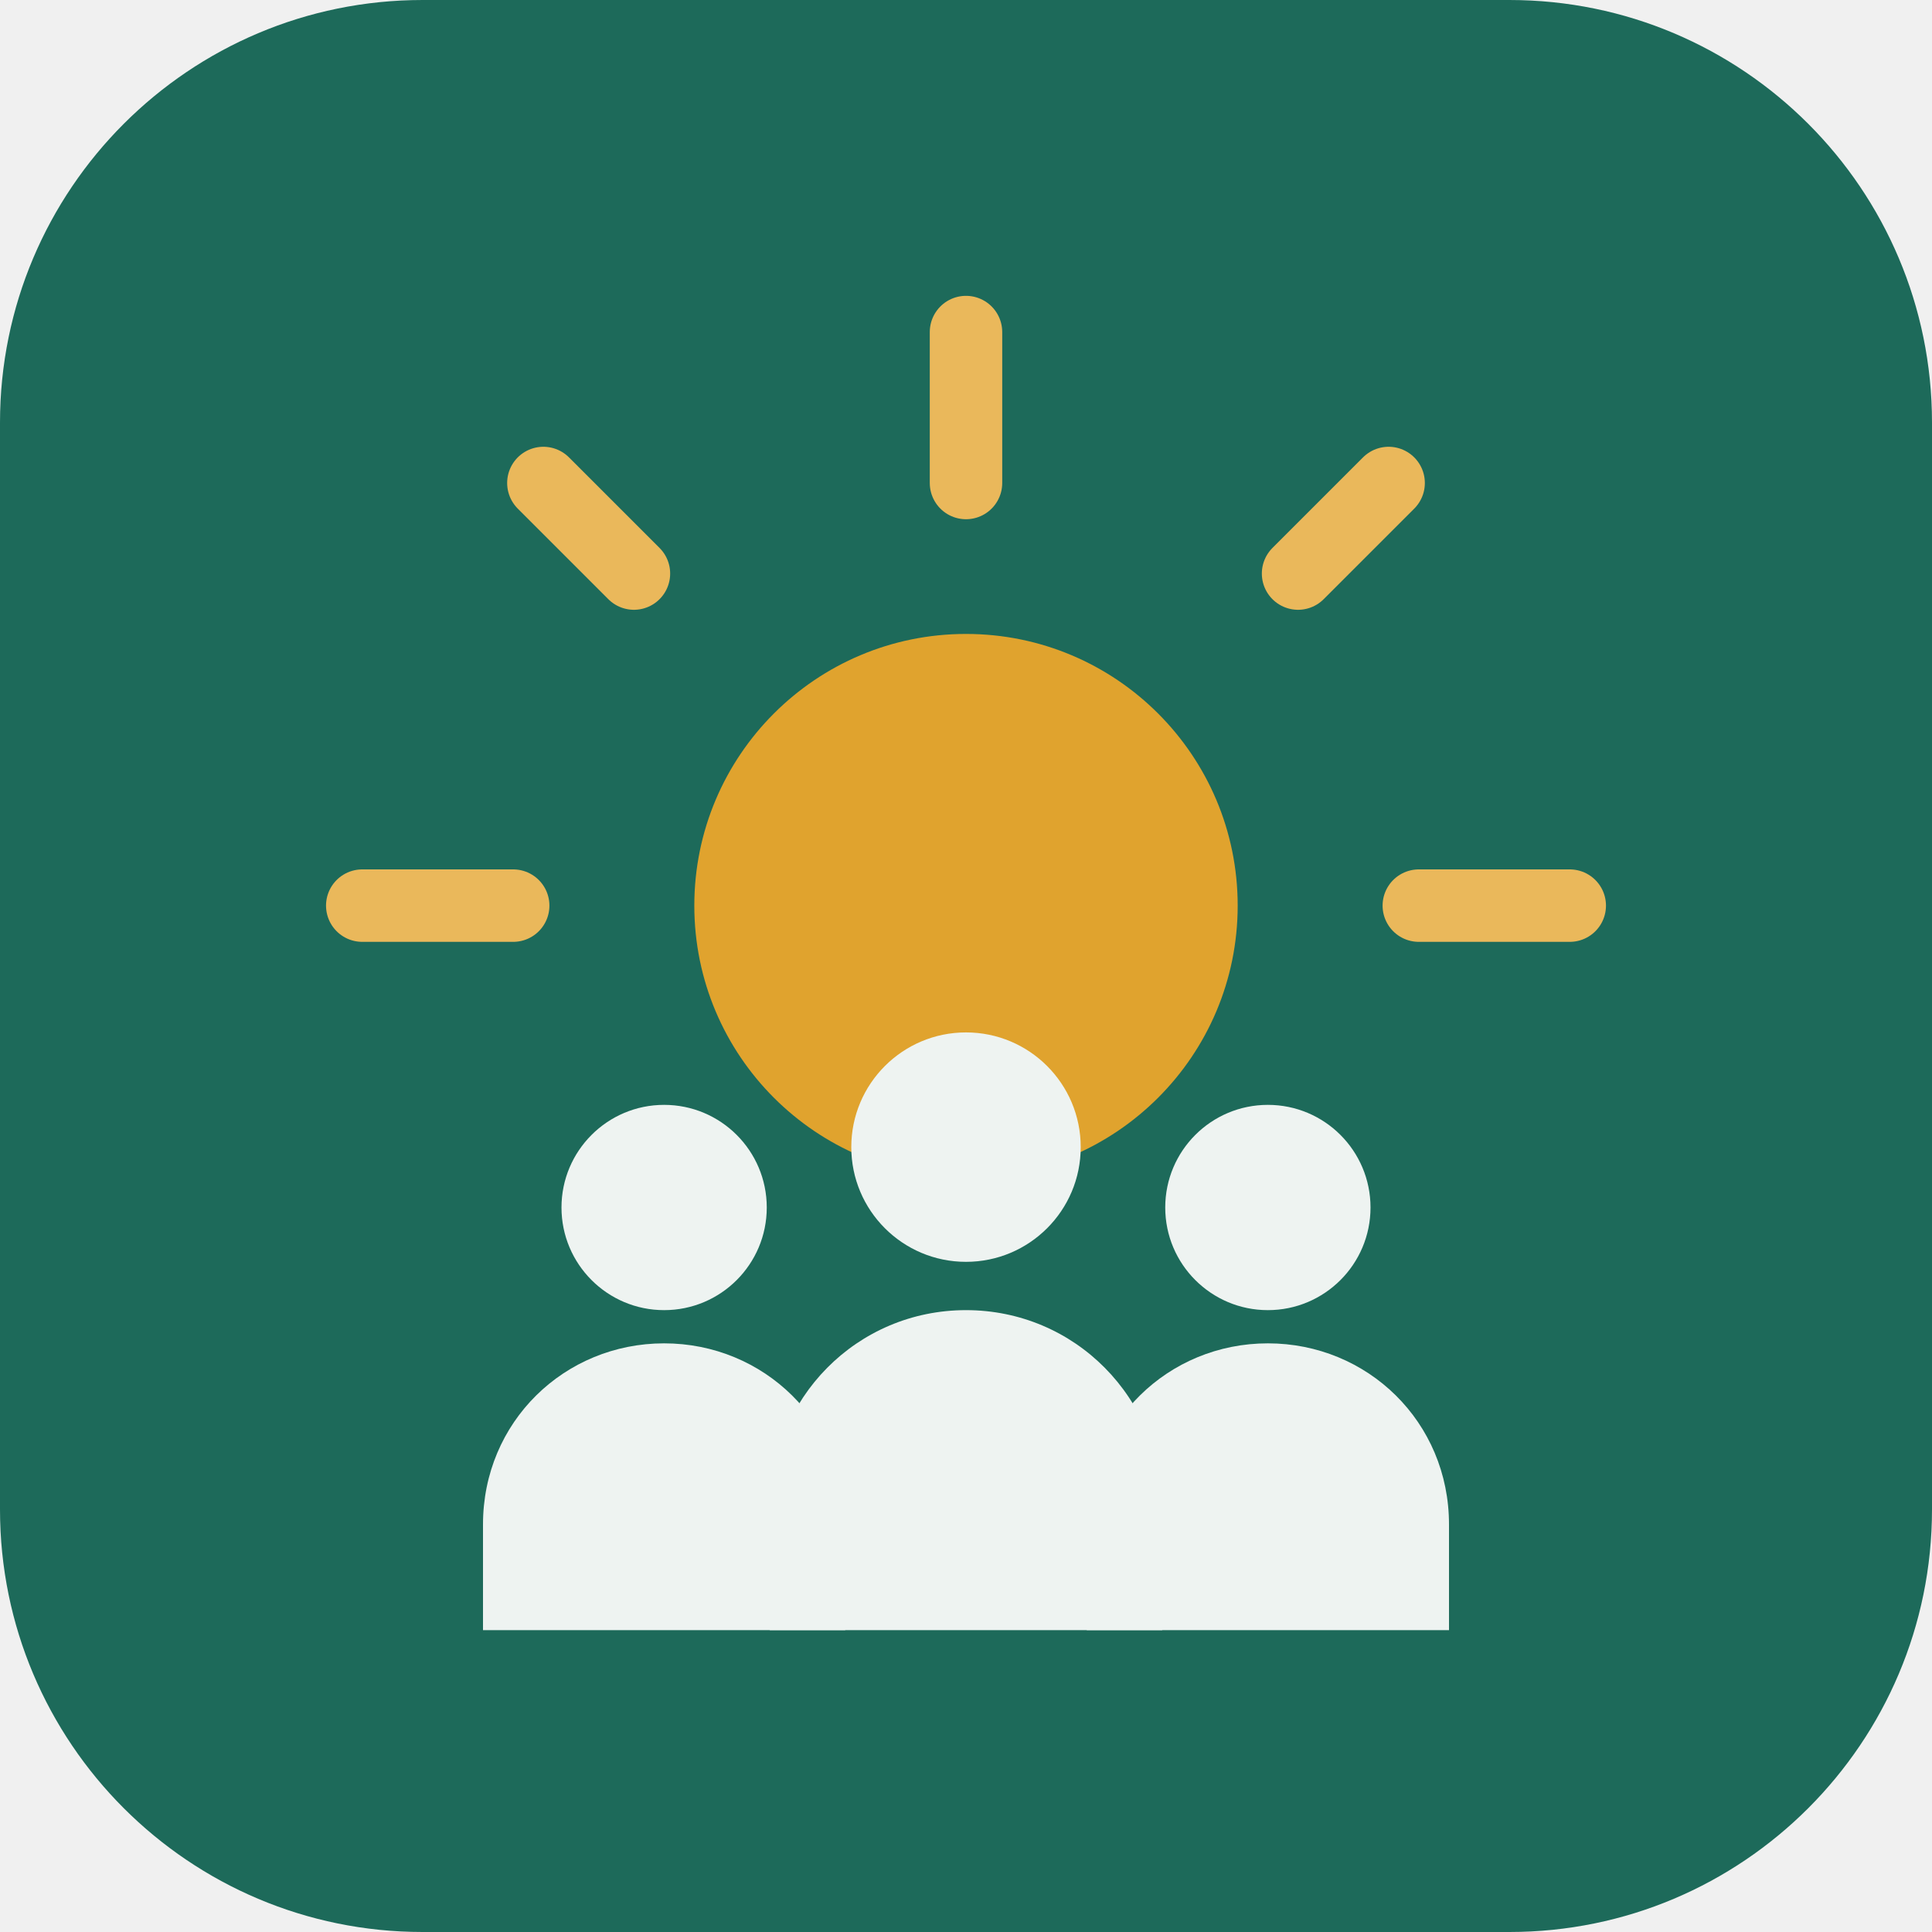
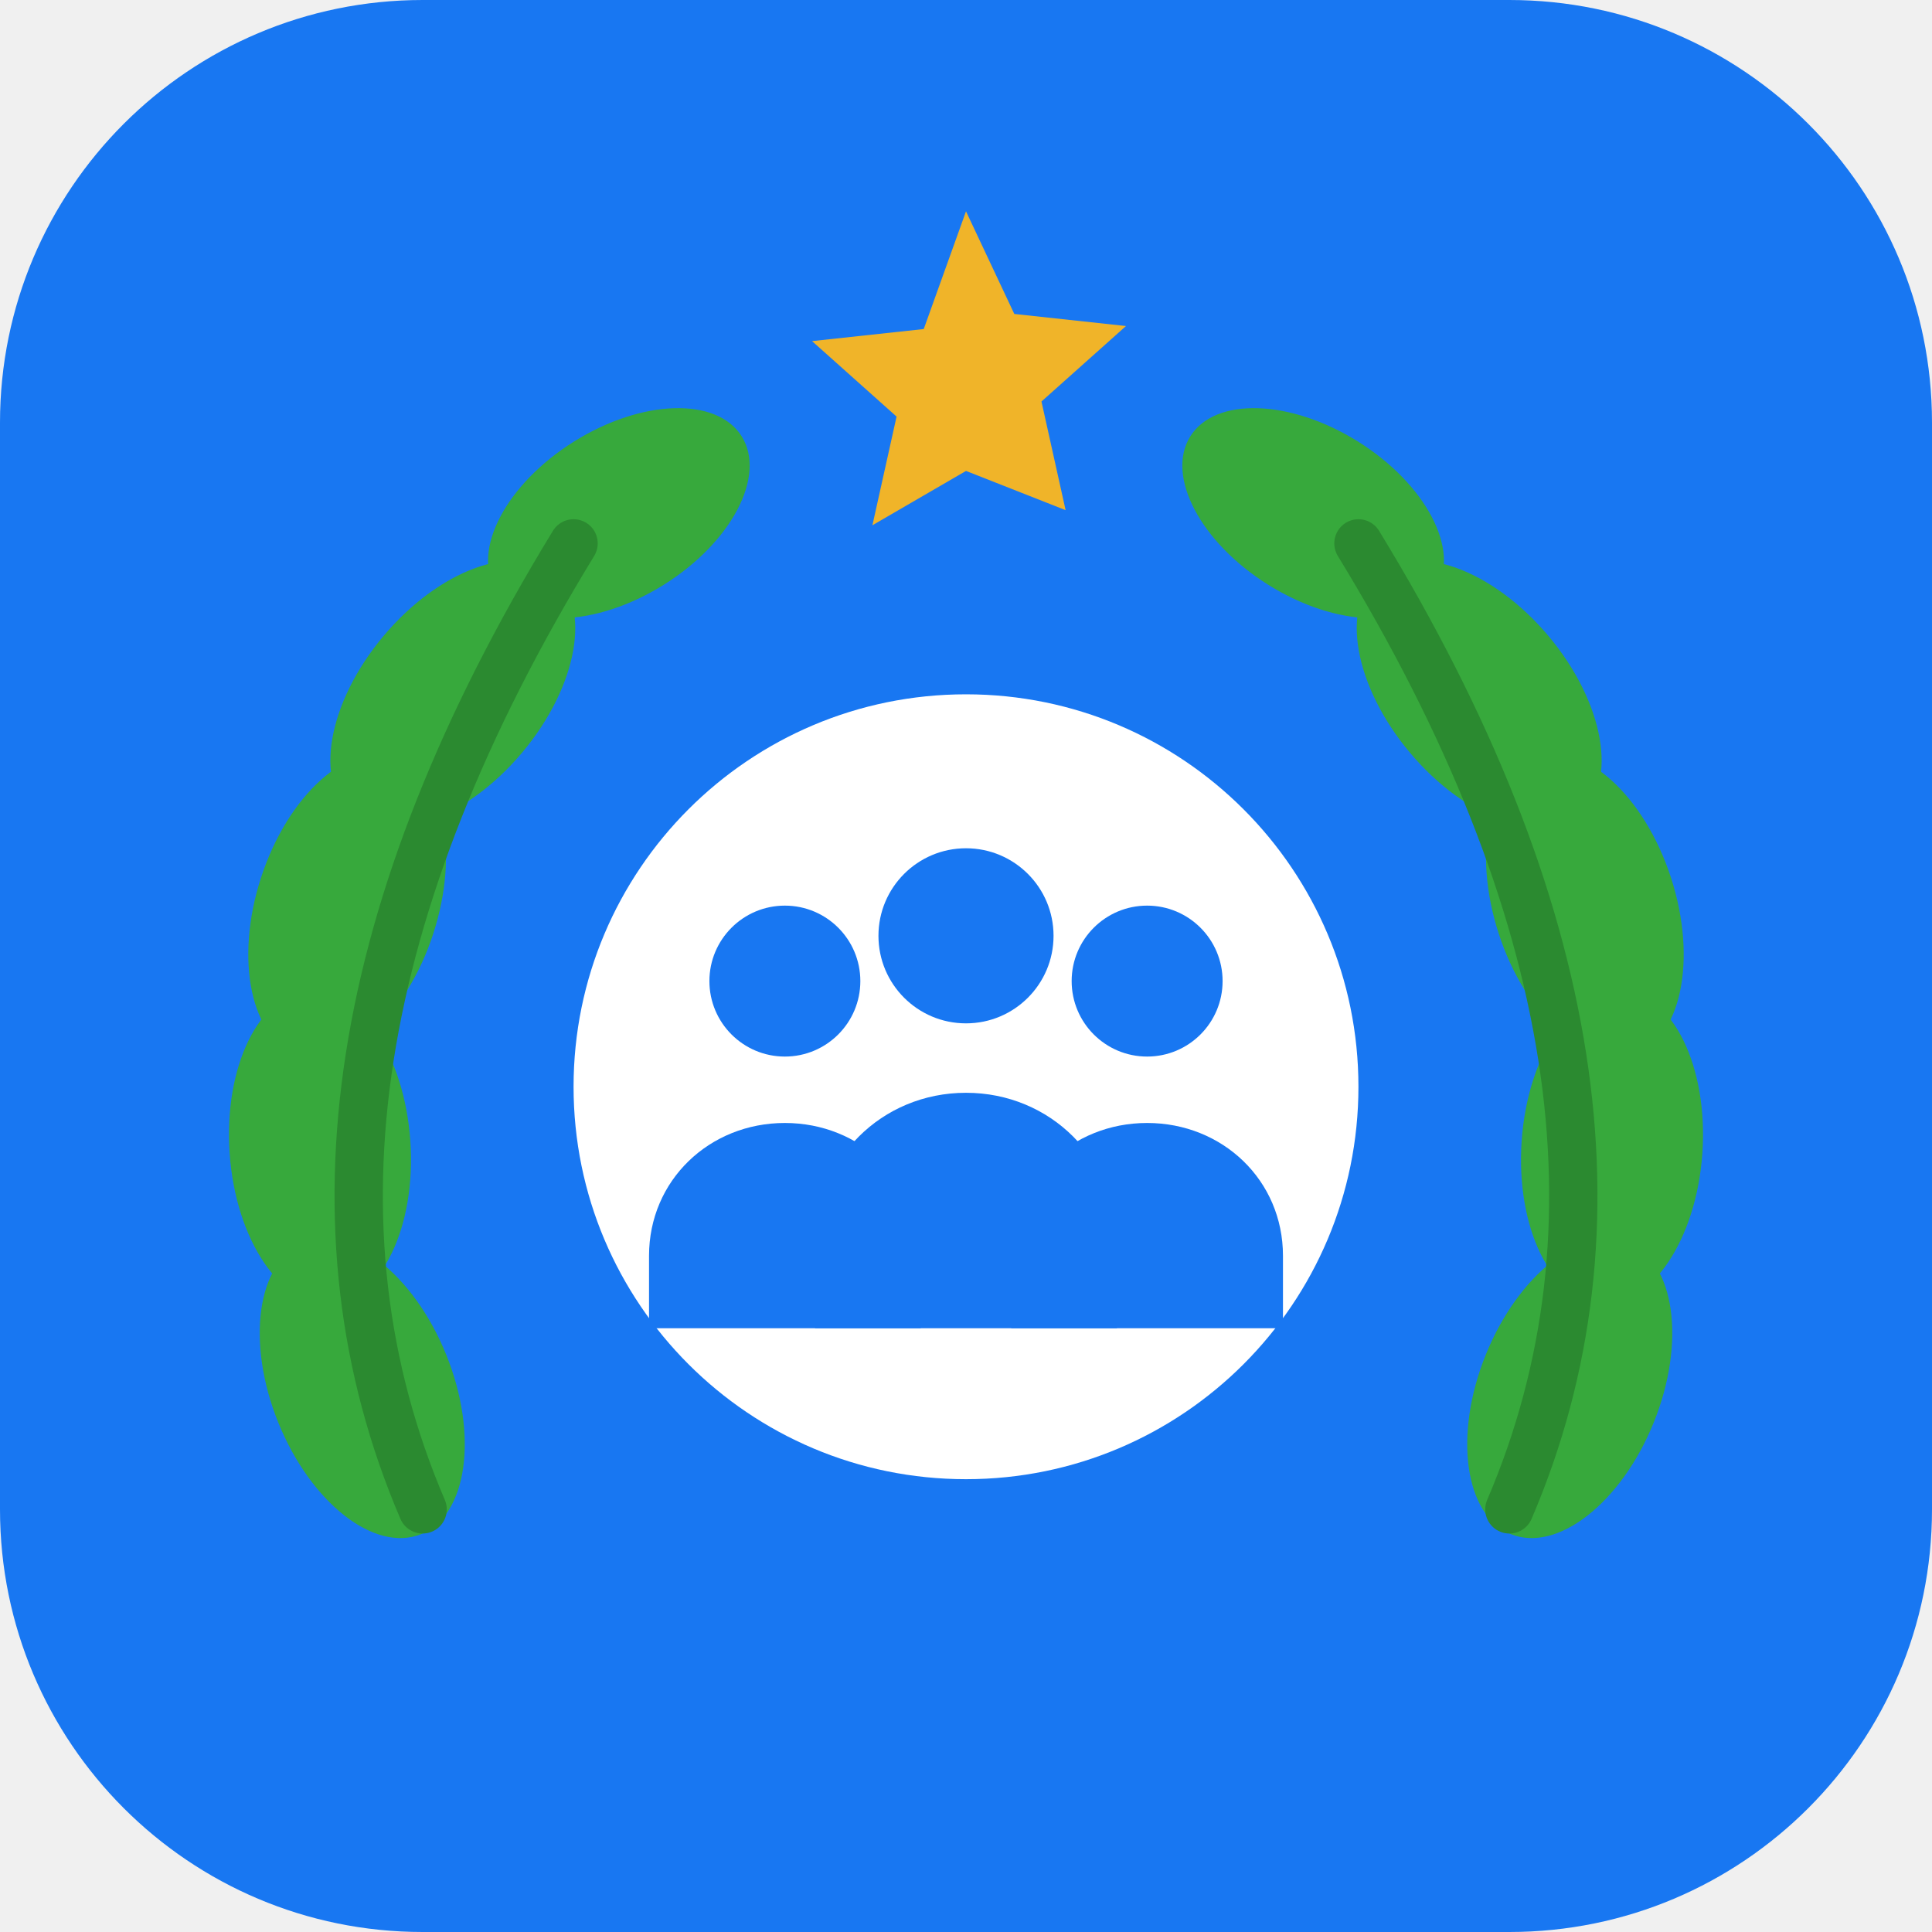
- <svg xmlns="http://www.w3.org/2000/svg" viewBox="0 0 64 64" role="img" aria-label="Mohawk Valley Somali Bantu Community Association — community under a rising sun">
-   <rect width="64" height="64" rx="14" fill="#1d6a5a" />
-   <circle cx="32" cy="30" r="9" fill="#e0a32e" />
-   <g stroke="#eab85b" stroke-width="2.4" stroke-linecap="round">
-     <line x1="32" y1="11" x2="32" y2="16" />
-     <line x1="18" y1="16" x2="21" y2="19" />
-     <line x1="46" y1="16" x2="43" y2="19" />
-     <line x1="12" y1="30" x2="17" y2="30" />
-     <line x1="52" y1="30" x2="47" y2="30" />
+ <svg xmlns="http://www.w3.org/2000/svg" viewBox="0 0 64 64" role="img" aria-label="Mohawk Valley Somali Bantu Community Association logo — laurel wreath around a community emblem">
+   <rect width="64" height="64" rx="14" fill="#1877F2" />
+   <g fill="#37a93c">
+     <ellipse cx="12" cy="46" rx="3" ry="5.2" transform="rotate(-22 12 46)" />
+     <ellipse cx="10.6" cy="38" rx="3" ry="5.2" transform="rotate(-4 10.6 38)" />
+     <ellipse cx="11.5" cy="30" rx="3" ry="5.2" transform="rotate(18 11.5 30)" />
+     <ellipse cx="15" cy="23" rx="3" ry="5.2" transform="rotate(40 15 23)" />
+     <ellipse cx="20.5" cy="17" rx="2.8" ry="4.8" transform="rotate(58 20.5 17)" />
+     <ellipse cx="52" cy="46" rx="3" ry="5.2" transform="rotate(22 52 46)" />
+     <ellipse cx="53.4" cy="38" rx="3" ry="5.2" transform="rotate(4 53.4 38)" />
+     <ellipse cx="52.5" cy="30" rx="3" ry="5.2" transform="rotate(-18 52.5 30)" />
+     <ellipse cx="49" cy="23" rx="3" ry="5.2" transform="rotate(-40 49 23)" />
+     <ellipse cx="43.5" cy="17" rx="2.8" ry="4.8" transform="rotate(-58 43.5 17)" />
  </g>
-   <g fill="#eef3f1">
-     <circle cx="22" cy="40" r="3.4" />
-     <circle cx="32" cy="38" r="3.8" />
-     <circle cx="42" cy="40" r="3.4" />
-     <path d="M16 54v-3.5c0-3.4 2.7-6 6-6s6 2.6 6 6V54z" />
-     <path d="M25.5 54v-4c0-3.7 2.9-6.6 6.5-6.6s6.5 2.9 6.5 6.6v4z" />
-     <path d="M36 54v-3.5c0-3.4 2.7-6 6-6s6 2.6 6 6V54z" />
+   <g fill="none" stroke="#2b8a30" stroke-width="1.6" stroke-linecap="round">
+     <path d="M14 50 Q8 36 19 18" />
+     <path d="M50 50 Q56 36 45 18" />
+   </g>
+   <path d="M32 7l1.6 3.4 3.7.4-2.8 2.5.8 3.6L32 15.6l-3.1 1.8.8-3.6-2.8-2.5 3.7-.4z" fill="#f0b429" />
+   <circle cx="32" cy="36" r="13" fill="#ffffff" />
+   <g fill="#1877F2">
+     <circle cx="26" cy="32.5" r="2.5" />
+     <circle cx="32" cy="31" r="2.9" />
+     <circle cx="38" cy="32.5" r="2.5" />
+     <path d="M21.5 44v-2.4c0-2.5 2-4.4 4.5-4.4s4.5 1.9 4.5 4.4V44z" />
+     <path d="M27 44v-2.8c0-2.8 2.2-5 5-5s5 2.2 5 5V44z" />
+     <path d="M33.5 44v-2.4c0-2.5 2-4.4 4.5-4.4s4.5 1.9 4.5 4.4V44z" />
  </g>
</svg>
